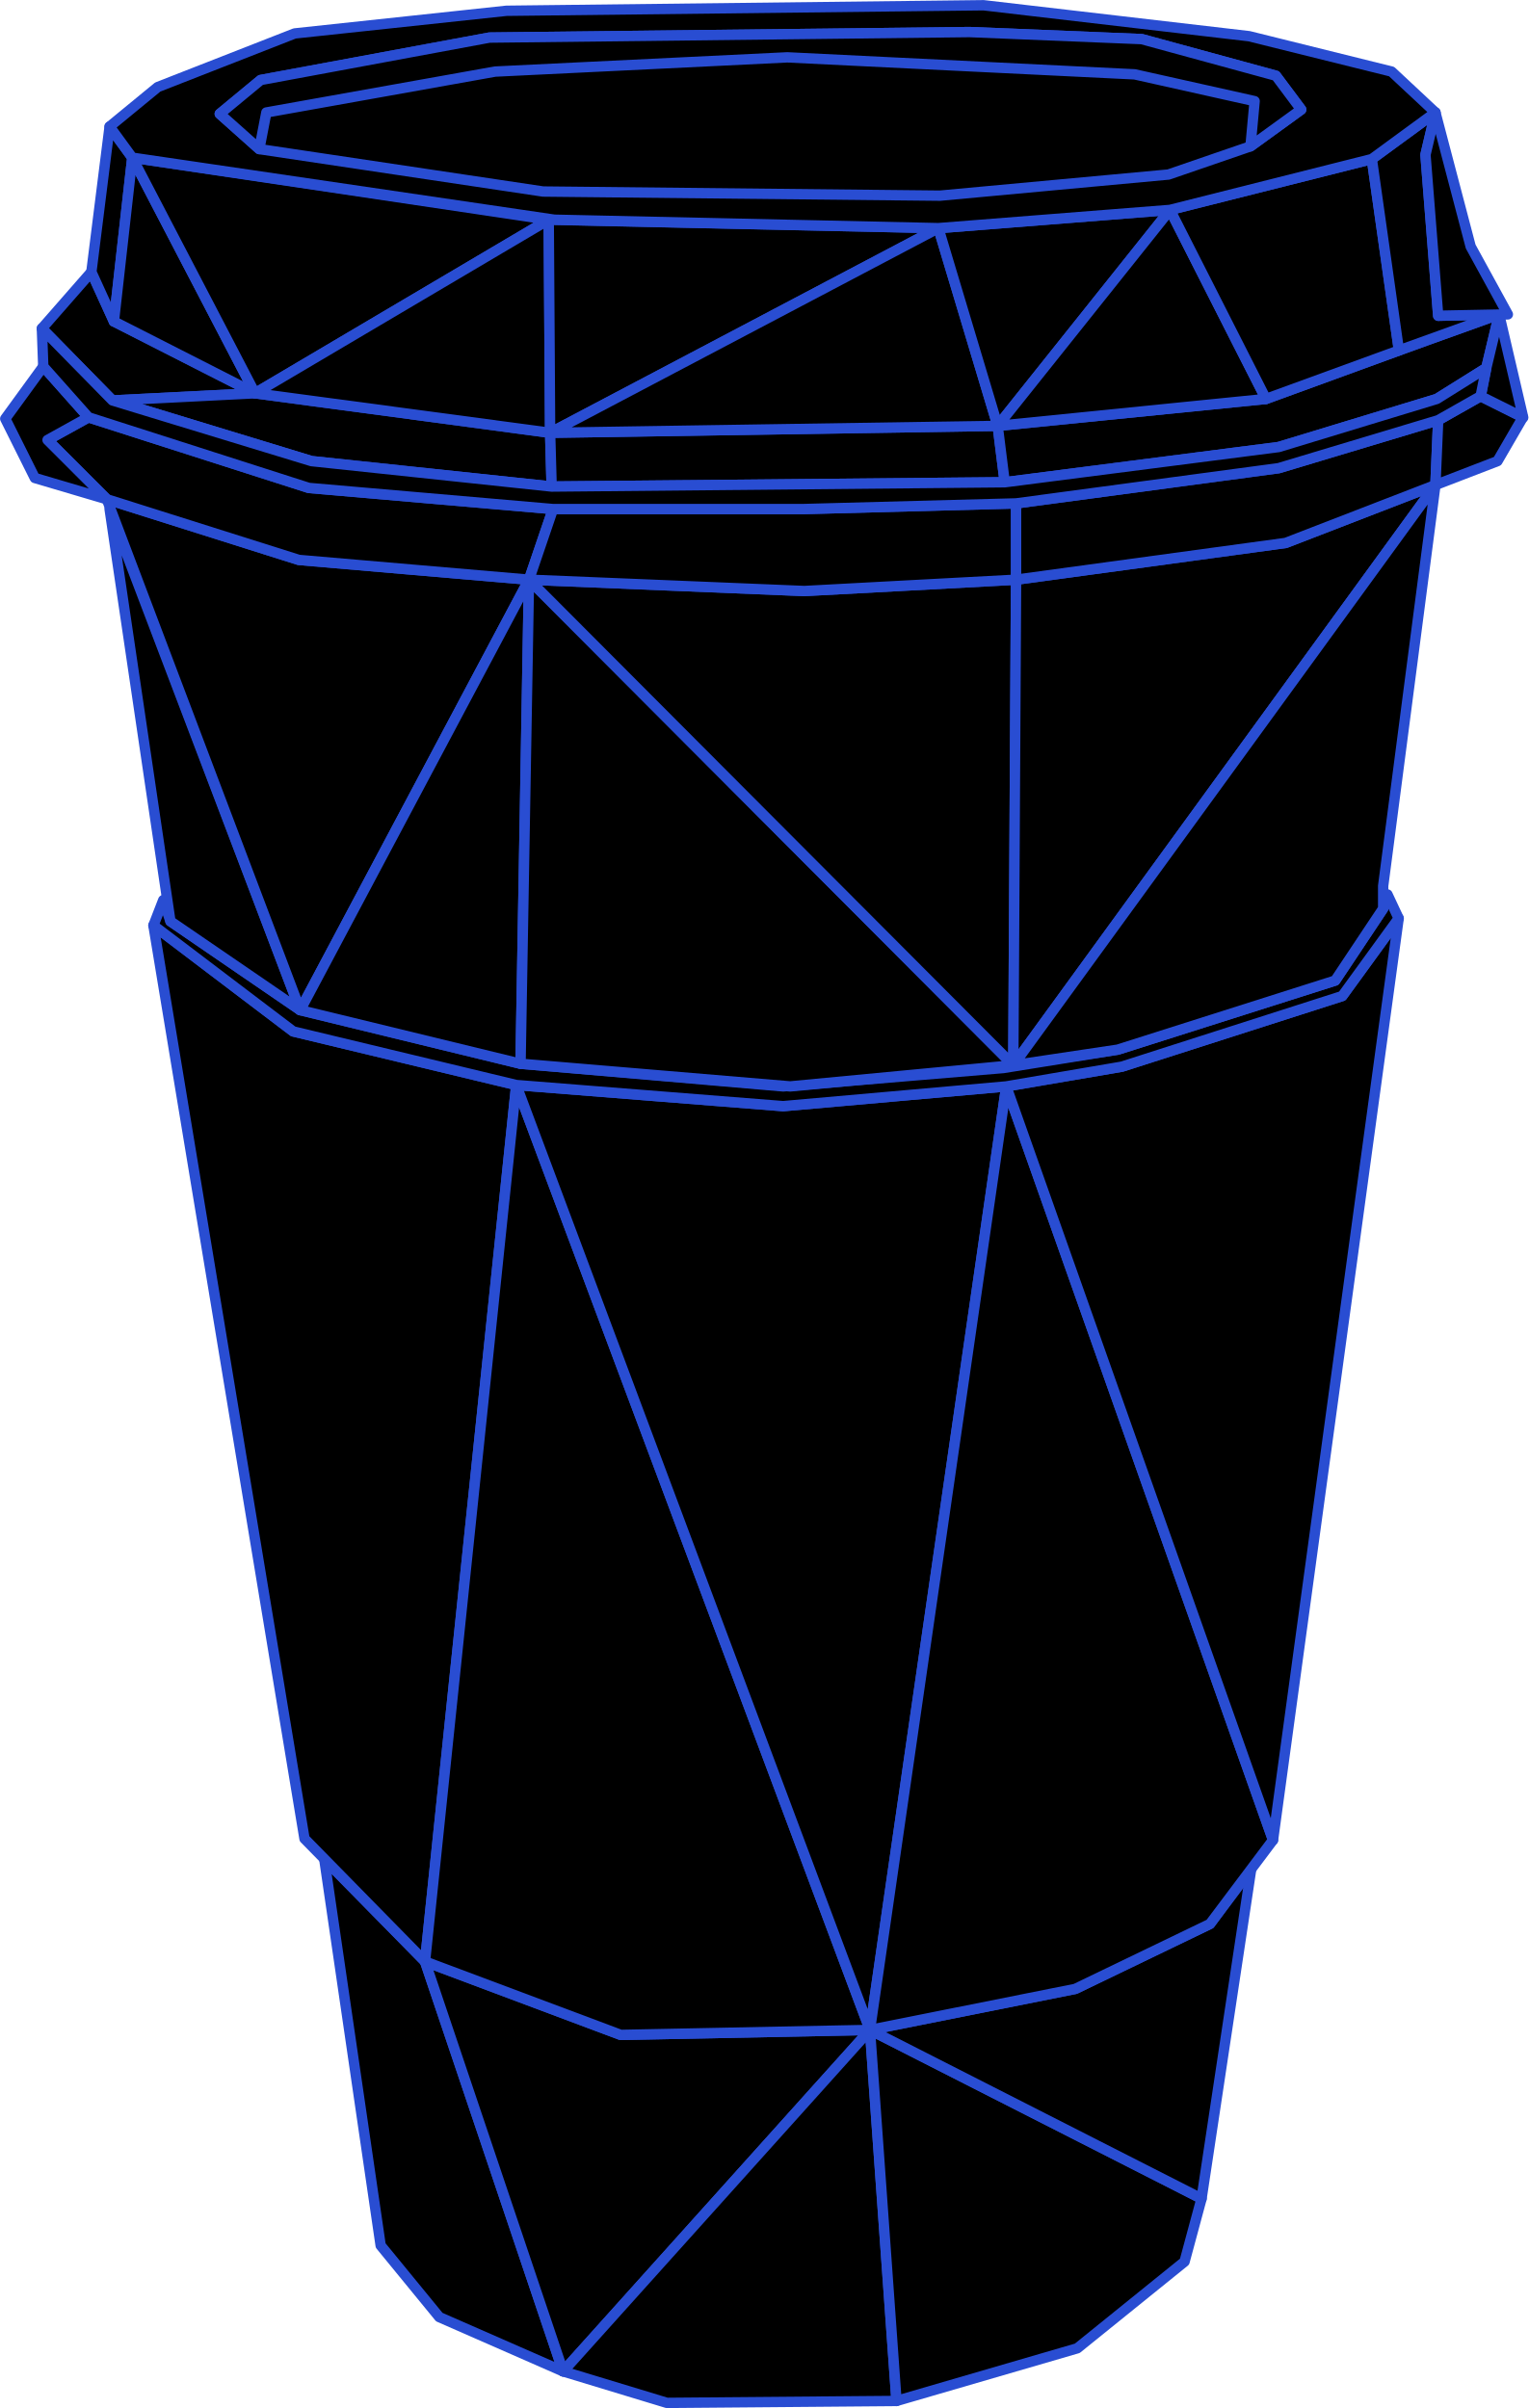
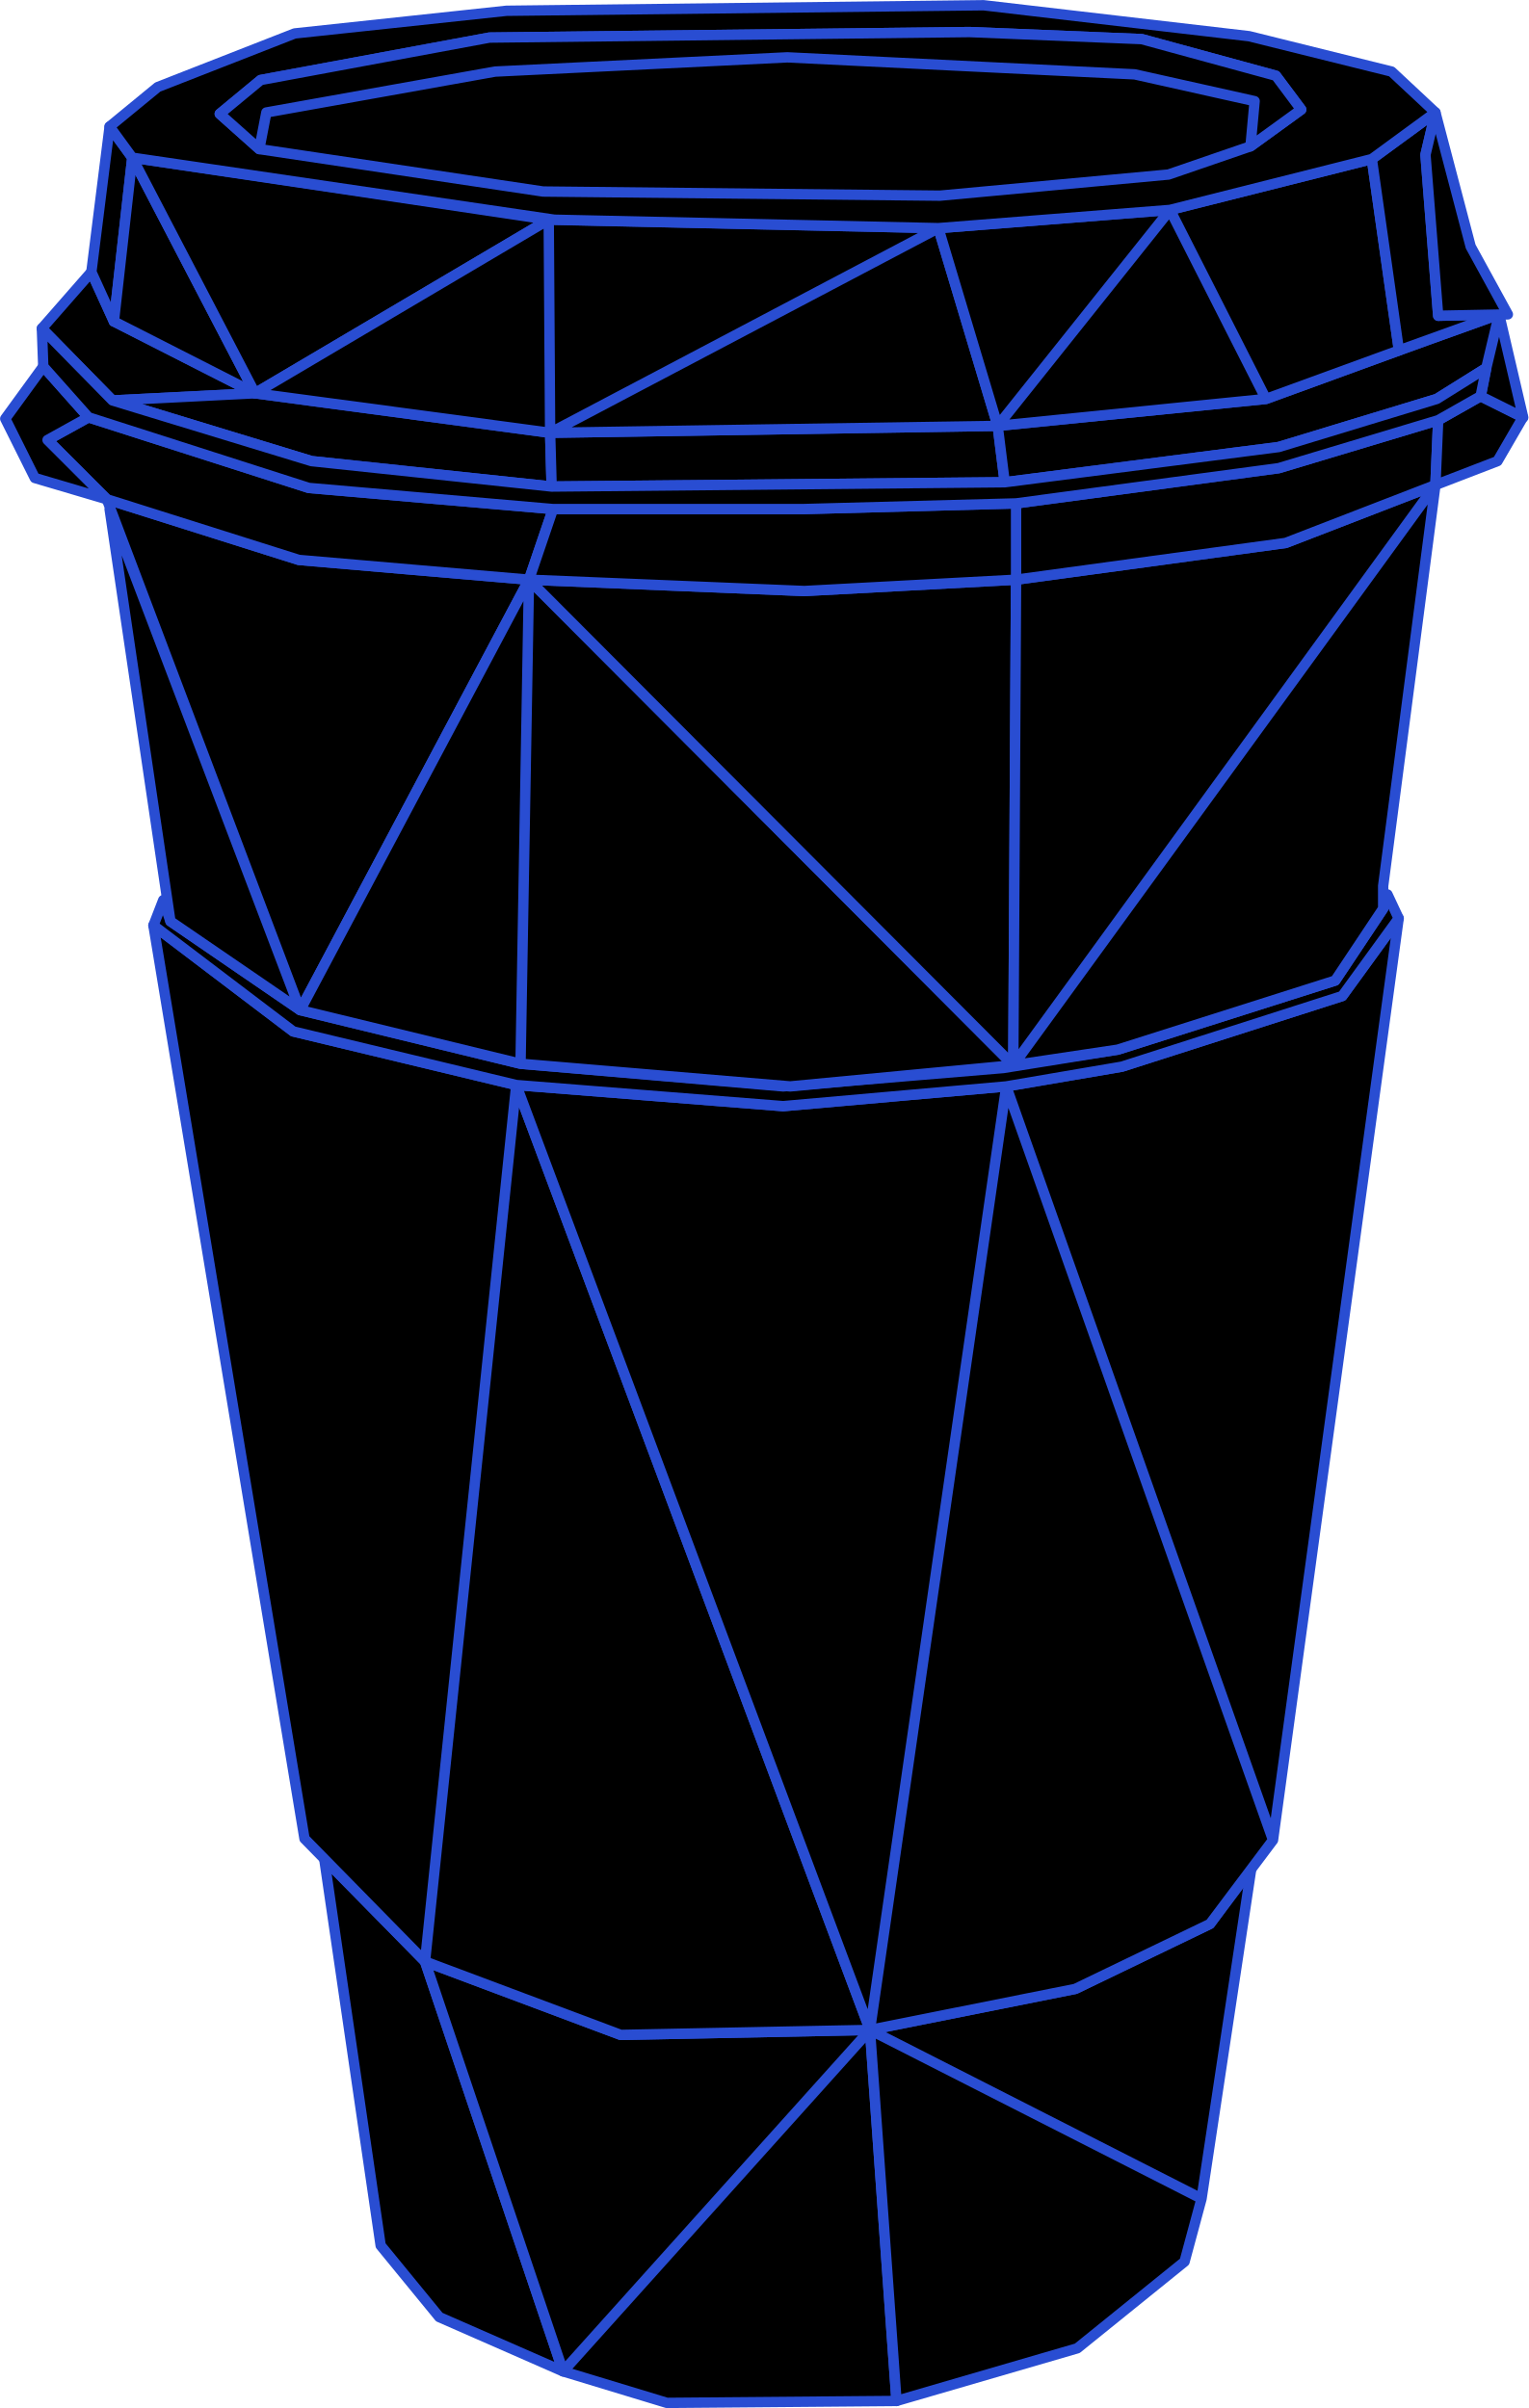
<svg xmlns="http://www.w3.org/2000/svg" viewBox="0 0 110.57 174.26">
  <defs>
-     <style>.cls-1{stroke:#294dd2;stroke-linecap:round;stroke-linejoin:round;stroke-width:0.75px;}</style>
+     <style>.cls-1{stroke:#294dd2;stroke-linecap:round;stroke-linejoin:round;stroke-width:.75px}</style>
  </defs>
  <g id="Слой_2" data-name="Слой 2">
    <g id="main_layout_copy" data-name="main layout copy">
-       <polygon class="cls-1" points="23.46 134.54 27.54 162.5 31.78 167.68 40.74 171.61 30.75 141.95 23.46 134.54" />
-       <polygon class="cls-1" points="62.94 146.9 40.74 171.61 30.75 141.95 44.91 147.26 62.94 146.9" />
-       <polygon class="cls-1" points="64.86 173.75 62.94 146.9 40.74 171.61 48.25 173.89 64.86 173.75" />
-       <polygon class="cls-1" points="62.94 146.9 86.93 159.11 85.7 163.67 77.94 169.94 64.86 173.75 62.94 146.9" />
-       <polygon class="cls-1" points="90.54 135.14 86.93 159.11 62.94 146.9 77.8 143.93 87.54 139.23 90.54 135.14" />
-       <polygon class="cls-1" points="11.1 66.97 22.03 133.06 30.75 141.95 37.35 78.52 21.21 74.64 11.1 66.97" />
-       <polygon class="cls-1" points="62.94 146.9 37.35 78.52 30.75 141.95 44.91 147.26 62.94 146.9" />
-       <polygon class="cls-1" points="72.8 78.62 56.66 80.05 37.35 78.52 62.94 146.9 72.8 78.62" />
-       <polygon class="cls-1" points="72.8 78.62 62.94 146.9 77.8 143.93 87.54 139.23 92.1 133.16 72.8 78.62" />
-       <polygon class="cls-1" points="72.8 78.62 92.1 133.16 101.19 66.46 97.11 72.08 81.17 77.19 72.8 78.62" />
-       <polygon class="cls-1" points="11.81 65.14 11.1 66.97 21.21 74.64 37.35 78.52 56.66 80.05 72.8 78.62 81.17 77.19 97.11 72.08 101.19 66.46 100.38 64.73 100.07 65.75 96.6 70.96 80.87 75.96 72.59 77.29 56.66 78.62 37.66 76.98 21.72 73.1 12.33 66.67 11.81 65.14" />
-       <polygon class="cls-1" points="12.33 66.67 7.93 36.84 21.72 73.1 12.33 66.67" />
-       <polygon class="cls-1" points="21.72 73.1 38.27 41.95 21.62 40.52 7.73 36.13 21.72 73.1" />
-       <polygon class="cls-1" points="21.72 73.1 37.66 76.98 38.27 41.95 21.72 73.1" />
-       <polygon class="cls-1" points="37.66 76.98 57.17 78.62 73.31 77.09 38.27 41.95 37.66 76.98" />
-       <polygon class="cls-1" points="73.31 77.09 73.51 41.95 58.19 42.77 38.27 41.95 73.31 77.09" />
-       <polygon class="cls-1" points="73.31 77.09 103.85 35.1 93.02 39.29 73.51 41.95 73.31 77.09" />
-       <polygon class="cls-1" points="73.31 77.09 80.87 75.96 96.6 70.96 100.07 65.75 100.07 64.11 103.85 35.1 73.31 77.09" />
-       <polygon class="cls-1" points="3.44 31.84 7.73 36.13 21.62 40.52 38.27 41.95 40.01 36.84 22.34 35.31 6.4 30.2 3.44 31.84" />
-       <polygon class="cls-1" points="38.27 41.95 58.19 42.77 73.51 41.95 73.51 36.43 58.09 36.84 40.01 36.84 38.27 41.95" />
-       <polygon class="cls-1" points="73.51 41.95 93.02 39.29 103.85 35.1 104.05 30.41 92.51 33.88 73.51 36.43 73.51 41.95" />
-       <polygon class="cls-1" points="103.85 35.1 108.34 33.37 110.18 30.2 107.12 28.67 104.05 30.41 103.85 35.1" />
-       <polygon class="cls-1" points="7.73 36.13 2.52 34.59 0.38 30.3 3.13 26.52 6.4 30.2 3.44 31.84 7.73 36.13" />
-       <polygon class="cls-1" points="3.03 23.77 8.14 28.98 18.45 28.46 8.24 23.26 6.61 19.68 3.03 23.77" />
-       <polygon class="cls-1" points="8.14 28.98 22.54 33.37 39.91 35.21 39.8 31.32 18.45 28.46 8.14 28.98" />
-       <polygon class="cls-1" points="39.91 35.21 72.69 34.9 72.18 30.82 39.8 31.32 39.91 35.21" />
-       <polygon class="cls-1" points="72.69 34.9 92.51 32.35 103.95 28.87 107.53 26.63 108.45 22.75 103.34 24.58 91.59 28.87 72.18 30.82 72.69 34.9" />
-       <polygon class="cls-1" points="108.46 22.75 110.2 30.21 107.13 28.68 107.53 26.63 108.46 22.75" />
-       <polygon class="cls-1" points="3.03 23.77 3.13 26.52 6.4 30.2 22.34 35.31 40.01 36.84 58.09 36.84 73.51 36.43 92.51 33.88 104.05 30.41 107.12 28.67 107.53 26.63 103.95 28.87 92.51 32.35 72.69 34.9 39.91 35.21 22.54 33.37 8.14 28.98 3.03 23.77" />
-       <polygon class="cls-1" points="6.61 19.68 7.93 9.16 9.57 11.41 8.24 23.26 6.61 19.68" />
-       <polygon class="cls-1" points="9.57 11.41 8.24 23.26 18.45 28.46 9.57 11.41" />
-       <polygon class="cls-1" points="9.57 11.41 18.45 28.46 39.7 15.9 9.57 11.41" />
-       <polygon class="cls-1" points="18.45 28.46 39.8 31.32 39.7 15.9 18.45 28.46" />
-       <polygon class="cls-1" points="39.8 31.32 67.89 16.51 39.7 15.9 39.8 31.32" />
-       <polygon class="cls-1" points="39.8 31.32 72.18 30.82 67.89 16.51 39.8 31.32" />
-       <polygon class="cls-1" points="72.18 30.82 84.65 15.19 67.89 16.51 72.18 30.82" />
-       <polygon class="cls-1" points="72.18 30.82 91.59 28.87 84.65 15.19 72.18 30.82" />
-       <polygon class="cls-1" points="91.59 28.87 101.21 25.36 99.25 11.51 84.65 15.19 91.59 28.87" />
-       <polygon class="cls-1" points="101.21 25.36 108.45 22.75 104.05 22.85 103.13 11.2 103.85 8.14 99.25 11.51 101.21 25.36" />
-       <polygon class="cls-1" points="103.85 8.14 103.13 11.2 104.05 22.85 109.09 22.75 106.4 17.84 103.85 8.14" />
-       <polygon class="cls-1" points="7.93 9.16 9.57 11.41 40.11 15.9 67.89 16.51 84.65 15.19 99.25 11.51 103.85 8.14 100.68 5.18 90.37 2.62 71.16 0.38 36.64 0.78 21.32 2.42 11.41 6.3 7.93 9.16" />
-       <polygon class="cls-1" points="15.9 8.24 18.76 10.79 39.29 13.86 68 14.16 84.54 12.63 90.47 10.59 94.14 7.93 92.31 5.48 82.6 2.83 70.14 2.32 35.41 2.72 18.86 5.79 15.9 8.24" />
-       <polygon class="cls-1" points="18.76 10.79 19.27 8.14 35.82 5.18 56.96 4.15 82.09 5.38 90.77 7.32 90.47 10.59 94.14 7.93 92.31 5.48 82.6 2.83 70.14 2.32 35.41 2.72 18.86 5.79 15.9 8.24 18.76 10.79" />
+       <path class="cls-1" d="M23.46 134.54l4.08 27.96 4.24 5.18 8.96 3.93-9.99-29.66-7.29-7.41z" />
+       <path class="cls-1" d="M62.94 146.9l-22.2 24.71-9.99-29.66 14.16 5.31 18.03-.36zm1.92 26.85l-1.92-26.85-22.2 24.71 7.51 2.28 16.61-.14z" />
+       <path class="cls-1" d="M62.94 146.9l23.99 12.21-1.23 4.56-7.76 6.27-13.08 3.81-1.92-26.85zm27.6-11.76l-3.61 23.97-23.99-12.21 14.86-2.97 9.74-4.7 3-4.09zM11.1 66.97l10.93 66.09 8.72 8.89 6.6-63.43-16.14-3.88-10.11-7.67zm51.84 79.93L37.35 78.52l-6.6 63.43 14.16 5.31 18.03-.36z" />
+       <path class="cls-1" d="M72.8 78.62l-16.14 1.43-19.31-1.53 25.59 68.38 9.86-68.28zm0 0l-9.86 68.28 14.86-2.97 9.74-4.7 4.56-6.07-19.3-54.54zm0 0l19.3 54.54 9.09-66.7-4.08 5.62-15.94 5.11-8.37 1.43z" />
+       <path class="cls-1" d="M11.81 65.14l-.71 1.83 10.11 7.67 16.14 3.88 19.31 1.53 16.14-1.43 8.37-1.43 15.94-5.11 4.08-5.62-.81-1.73-.31 1.02-3.47 5.21-15.73 5-8.28 1.33-15.93 1.33-19-1.64-15.94-3.88-9.39-6.43-.52-1.53z" />
+       <path class="cls-1" d="M12.33 66.67l-4.4-29.83L21.72 73.1l-9.39-6.43zm9.39 6.43l16.55-31.15-16.65-1.43-13.89-4.39L21.72 73.1z" />
+       <path class="cls-1" d="M21.72 73.1l15.94 3.88.61-35.03L21.72 73.1zm15.94 3.88l19.51 1.64 16.14-1.53-35.04-35.14-.61 35.03z" />
+       <path class="cls-1" d="M73.31 77.09l.2-35.14-15.32.82-19.92-.82 35.04 35.14z" />
+       <path class="cls-1" d="M73.31 77.09l30.54-41.99-10.83 4.19-19.51 2.66-.2 35.14zm0 0l7.56-1.13 15.73-5 3.47-5.21v-1.64l3.78-29.01-30.54 41.99zM3.44 31.84l4.29 4.29 13.89 4.39 16.65 1.43 1.74-5.11-17.67-1.53L6.4 30.2l-2.96 1.64z" />
+       <path class="cls-1" d="M38.27 41.95l19.92.82 15.32-.82v-5.52l-15.42.41H40.01l-1.74 5.11zm35.24 0l19.51-2.66 10.83-4.19.2-4.69-11.54 3.47-19 2.55v5.52z" />
+       <path class="cls-1" d="M103.85 35.1l4.49-1.73 1.84-3.17-3.06-1.53-3.07 1.74-.2 4.69zM7.73 36.13l-5.21-1.54L.38 30.3l2.75-3.78L6.4 30.2l-2.96 1.64 4.29 4.29zm-4.7-12.36l5.11 5.21 10.31-.52-10.21-5.2-1.63-3.58-3.58 4.09z" />
+       <path class="cls-1" d="M8.14 28.98l14.4 4.39 17.37 1.84-.11-3.89-21.35-2.86-10.31.52z" />
+       <path class="cls-1" d="M39.91 35.21l32.78-.31-.51-4.08-32.38.5.11 3.89z" />
+       <path class="cls-1" d="M72.69 34.9l19.82-2.55 11.44-3.48 3.58-2.24.92-3.88-5.11 1.83-11.75 4.29-19.41 1.95.51 4.08zm35.77-12.15l1.74 7.46-3.07-1.53.4-2.05.93-3.88z" />
+       <path class="cls-1" d="M3.03 23.77l.1 2.75L6.4 30.2l15.94 5.11 17.67 1.53h18.08l15.42-.41 19-2.55 11.54-3.47 3.07-1.74.41-2.04-3.58 2.24-11.44 3.48-19.82 2.55-32.78.31-17.37-1.84-14.4-4.39-5.11-5.21zm3.58-4.09L7.93 9.16l1.64 2.25-1.33 11.85-1.63-3.58z" />
+       <path class="cls-1" d="M9.57 11.41L8.24 23.26l10.21 5.2-8.88-17.05z" />
+       <path class="cls-1" d="M9.57 11.41l8.88 17.05L39.7 15.9 9.57 11.41z" />
+       <path class="cls-1" d="M18.45 28.46l21.35 2.86-.1-15.42-21.25 12.56zm21.35 2.86l28.09-14.81-28.19-.61.1 15.42zm0 0l32.38-.5-4.29-14.31L39.8 31.32z" />
+       <path class="cls-1" d="M72.18 30.82l12.47-15.63-16.76 1.32 4.29 14.31zm0 0l19.41-1.95-6.94-13.68-12.47 15.63zm19.41-1.95l9.62-3.51-1.96-13.85-14.6 3.68 6.94 13.68z" />
+       <path class="cls-1" d="M101.21 25.36l7.24-2.61-4.4.1-.92-11.65.72-3.06-4.6 3.37 1.96 13.85z" />
+       <path class="cls-1" d="M103.85 8.14l-.72 3.06.92 11.65 5.04-.1-2.69-4.91-2.55-9.7zM7.93 9.16l1.64 2.25 30.54 4.49 27.78.61 16.76-1.32 14.6-3.68 4.6-3.37-3.17-2.96-10.31-2.56L71.16.38l-34.52.4-15.32 1.64-9.91 3.88-3.48 2.86z" />
+       <path class="cls-1" d="M15.9 8.24l2.86 2.55 20.53 3.07 28.71.3 16.54-1.53 5.93-2.04 3.67-2.66-1.83-2.45-9.71-2.65-12.46-.51-34.73.4-16.55 3.07-2.96 2.45z" />
+       <path class="cls-1" d="M18.76 10.79l.51-2.65 16.55-2.96 21.14-1.03 25.13 1.23 8.68 1.94-.3 3.27 3.67-2.66-1.83-2.45-9.71-2.65-12.46-.51-34.73.4-16.55 3.07-2.96 2.45 2.86 2.55z" />
    </g>
  </g>
</svg>
